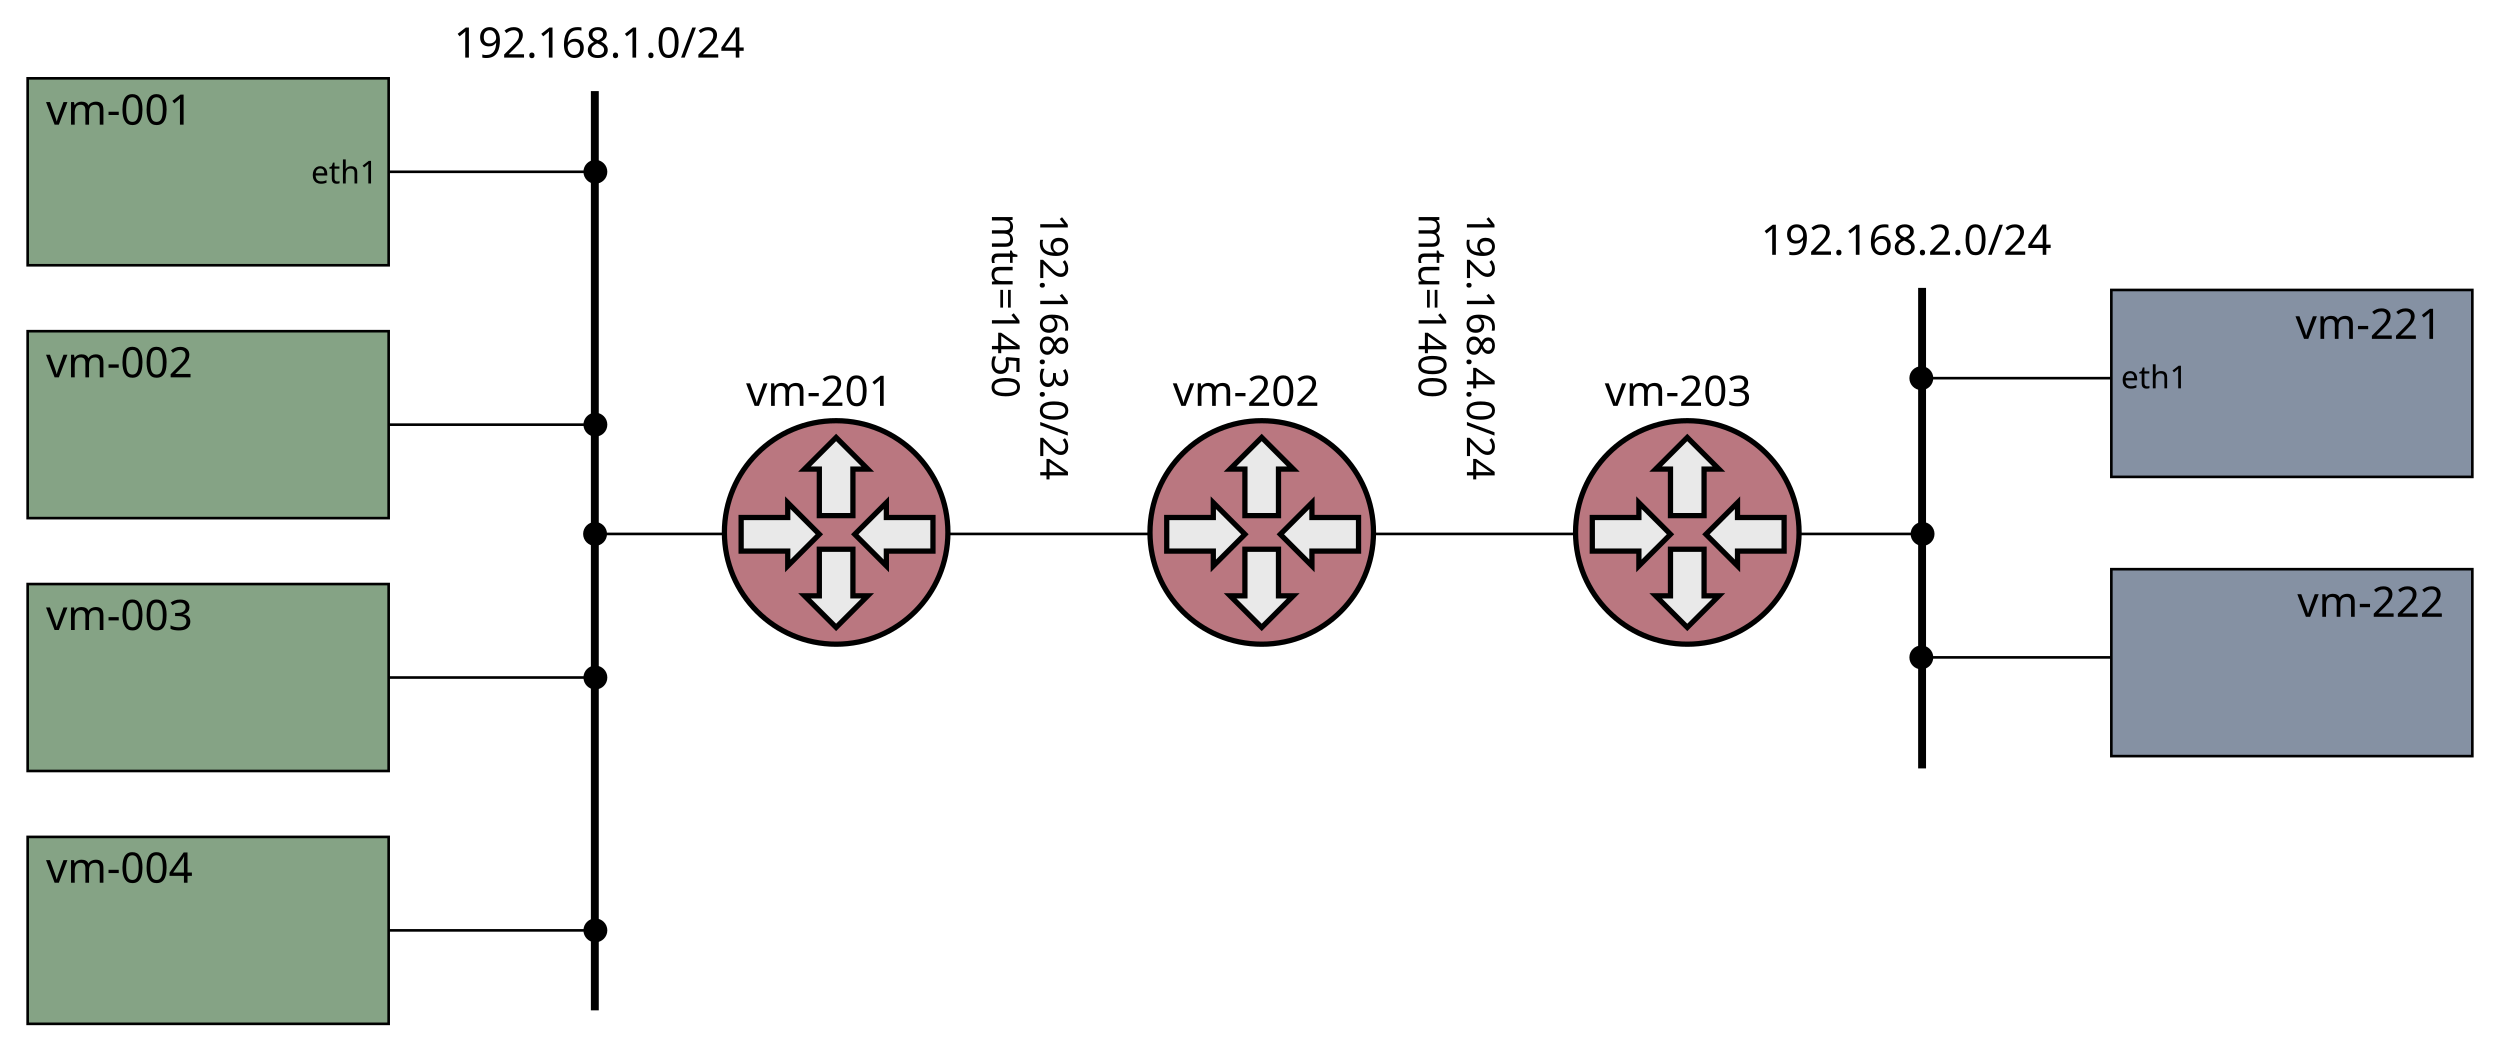
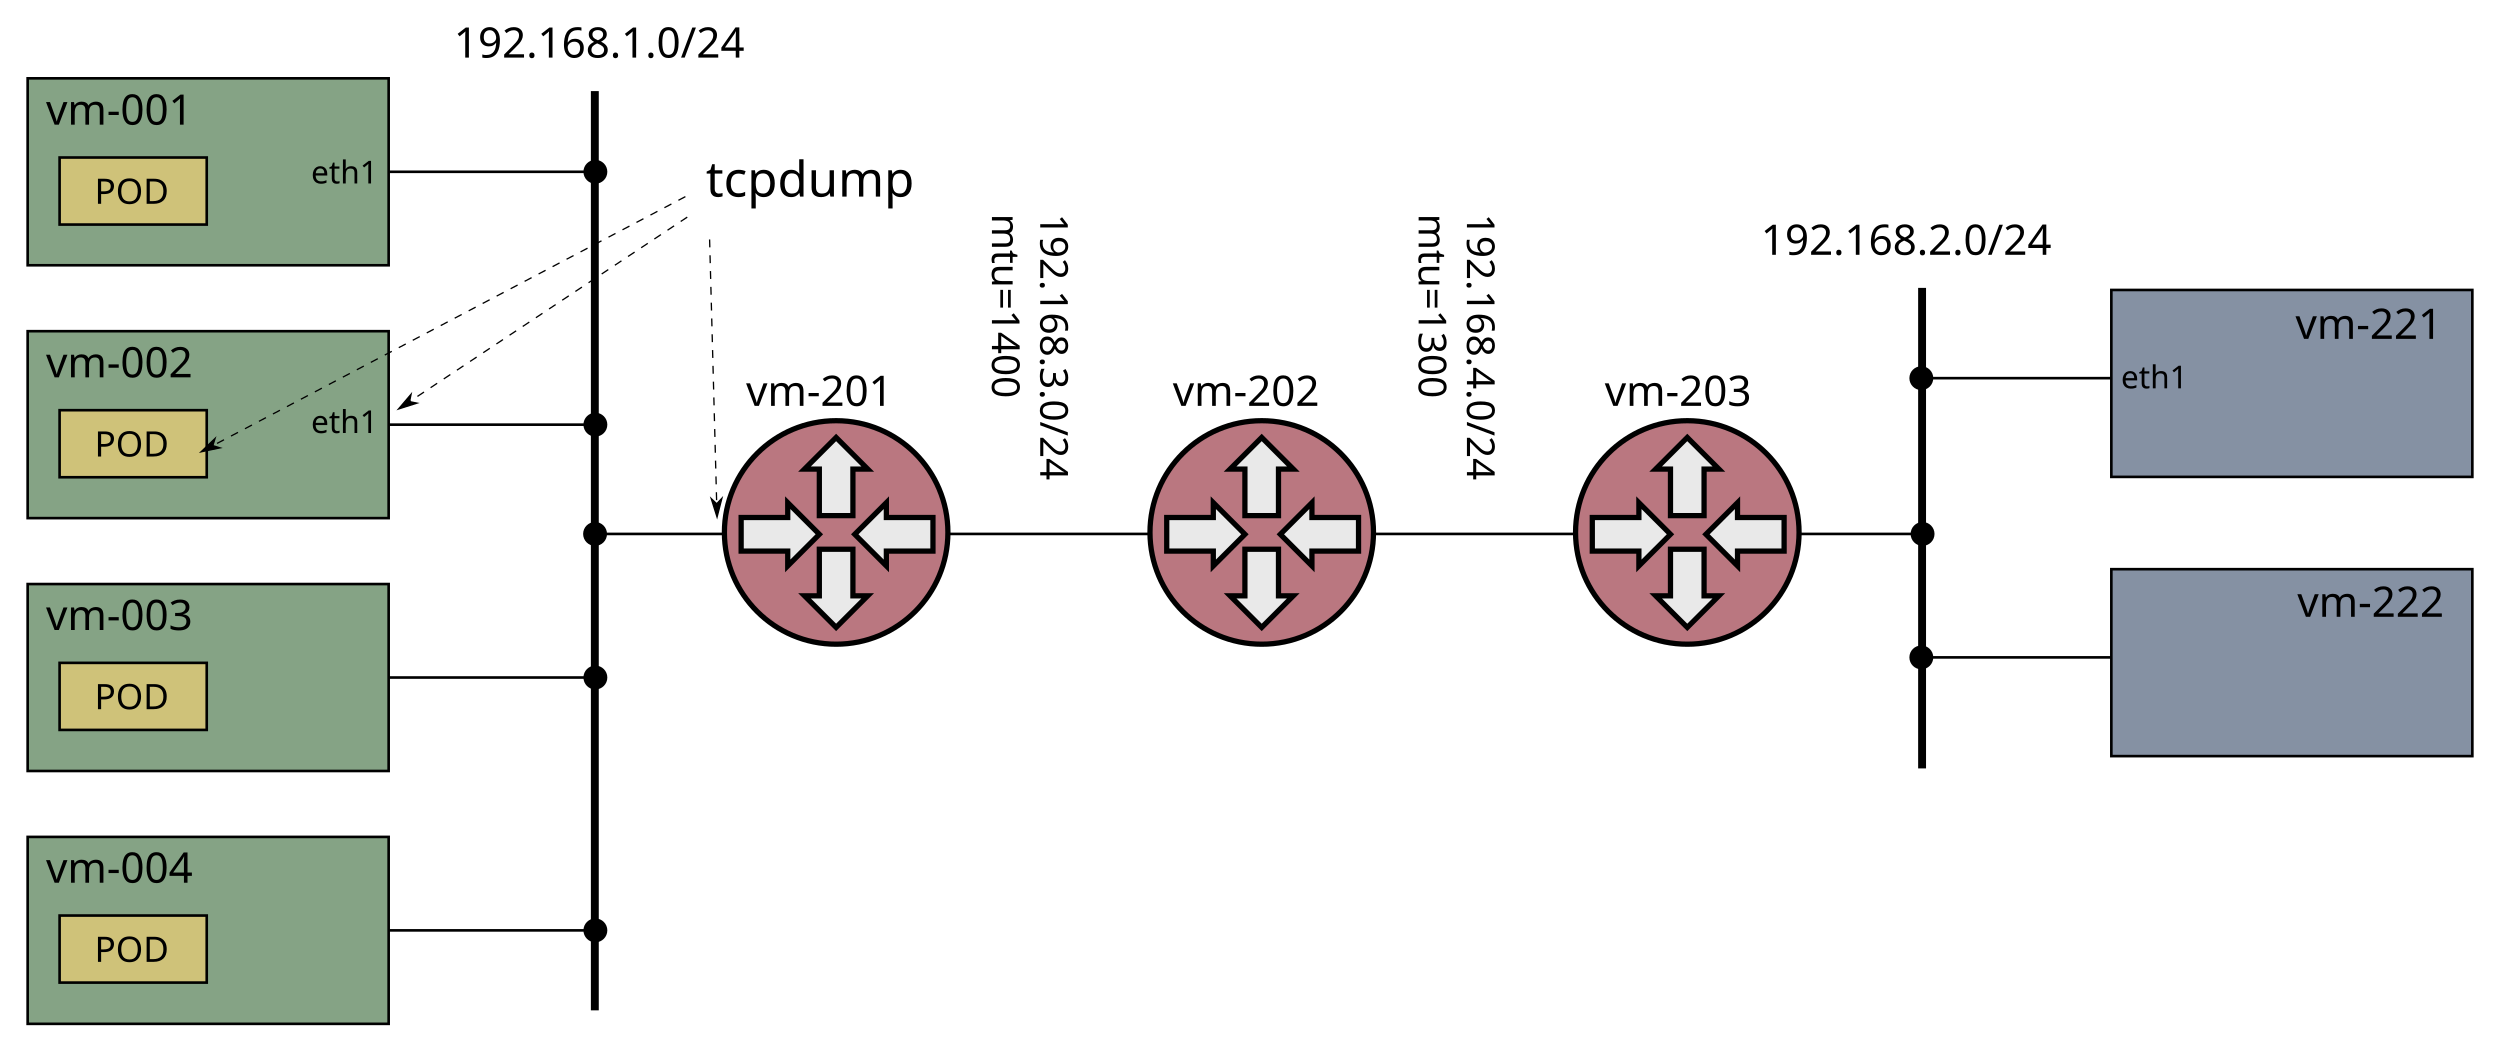
<svg xmlns="http://www.w3.org/2000/svg" xmlns:xlink="http://www.w3.org/1999/xlink" width="949.144" height="399.212" viewBox="0 0 949.144 399.212" version="1.1" id="SVGRoot">
  <defs id="defs3737">
+     <marker style="overflow:visible;" id="marker1480" refX="0.0" refY="0.0" orient="auto">
+       <path transform="scale(0.8) rotate(180) translate(12.5,0)" style="fill-rule:evenodd;stroke:#000000;stroke-width:1pt;stroke-opacity:1;fill:#000000;fill-opacity:1" d="M 0.0,0.0 L 5.0,-5.0 L -12.5,0.0 L 5.0,5.0 L 0.0,0.0 z " id="path1478" />
+     </marker>
+     <marker style="overflow:visible;" id="marker1341" refX="0.0" refY="0.0" orient="auto">
+       <path transform="scale(0.8) rotate(180) translate(12.5,0)" style="fill-rule:evenodd;stroke:#000000;stroke-width:1pt;stroke-opacity:1;fill:#000000;fill-opacity:1" d="M 0.0,0.0 L 5.0,-5.0 L -12.5,0.0 L 5.0,5.0 L 0.0,0.0 z " id="path1339" />
+     </marker>
+     <marker orient="auto" refY="0.0" refX="0.0" id="Arrow1Lend" style="overflow:visible;">
+       <path id="path946" d="M 0.0,0.0 L 5.0,-5.0 L -12.5,0.0 L 5.0,5.0 L 0.0,0.0 z " style="fill-rule:evenodd;stroke:#000000;stroke-width:1pt;stroke-opacity:1;fill:#000000;fill-opacity:1" transform="scale(0.8) rotate(180) translate(12.5,0)" />
+     </marker>
    <marker orient="auto" refY="0" refX="0" id="marker2541" style="overflow:visible">
      <path id="path2539" d="m -2.5,-1 c 0,2.76 -2.24,5 -5,5 -2.76,0 -5,-2.24 -5,-5 0,-2.76 2.24,-5 5,-5 2.76,0 5,2.24 5,5 z" style="fill:#000000;fill-opacity:1;fill-rule:evenodd;stroke:#000000;stroke-width:1pt;stroke-opacity:1" transform="matrix(0.8,0,0,0.8,5.92,0.8)" />
    </marker>
    <marker orient="auto-start-reverse" refY="3" refX="5" id="ExperimentalArrow">
      <path id="path1256" d="M 10,3 0,6 V 0 Z" style="fill:context-stroke;stroke:#000000;stroke-opacity:1" />
    </marker>
    <marker style="overflow:visible" id="marker13099" refX="0" refY="0" orient="auto">
      <path transform="matrix(0.8,0,0,0.8,5.92,0.8)" style="fill:#000000;fill-opacity:1;fill-rule:evenodd;stroke:#000000;stroke-width:1pt;stroke-opacity:1" d="m -2.5,-1 c 0,2.76 -2.24,5 -5,5 -2.76,0 -5,-2.24 -5,-5 0,-2.76 2.24,-5 5,-5 2.76,0 5,2.24 5,5 z" id="path13097" />
    </marker>
    <marker orient="auto" refY="0" refX="0" id="marker968" style="overflow:visible">
      <path id="path966" d="m -2.5,-1 c 0,2.76 -2.24,5 -5,5 -2.76,0 -5,-2.24 -5,-5 0,-2.76 2.24,-5 5,-5 2.76,0 5,2.24 5,5 z" style="fill:#000000;fill-opacity:1;fill-rule:evenodd;stroke:#000000;stroke-width:1pt;stroke-opacity:1" transform="matrix(0.8,0,0,0.8,5.92,0.8)" />
    </marker>
    <marker style="overflow:visible" id="marker25091" refX="0" refY="0" orient="auto">
      <path transform="matrix(0.8,0,0,0.8,5.92,0.8)" style="fill:#000000;fill-opacity:1;fill-rule:evenodd;stroke:#000000;stroke-width:1pt;stroke-opacity:1" d="m -2.5,-1 c 0,2.76 -2.24,5 -5,5 -2.76,0 -5,-2.24 -5,-5 0,-2.76 2.24,-5 5,-5 2.76,0 5,2.24 5,5 z" id="path25089" />
    </marker>
    <marker style="overflow:visible" id="marker2703" refX="0" refY="0" orient="auto">
      <path transform="matrix(0.8,0,0,0.8,5.92,0.8)" style="fill:#000000;fill-opacity:1;fill-rule:evenodd;stroke:#000000;stroke-width:1pt;stroke-opacity:1" d="m -2.5,-1 c 0,2.76 -2.24,5 -5,5 -2.76,0 -5,-2.24 -5,-5 0,-2.76 2.24,-5 5,-5 2.76,0 5,2.24 5,5 z" id="path2701" />
+     </marker>
+     <marker orient="auto" refY="0" refX="0" id="Arrow1Lend-3" style="overflow:visible">
+       <path id="path946-6" d="M 0,0 5,-5 -12.5,0 5,5 Z" style="fill:#000000;fill-opacity:1;fill-rule:evenodd;stroke:#000000;stroke-width:1pt;stroke-opacity:1" transform="matrix(-0.8,0,0,-0.8,-10,0)" />
+     </marker>
+     <marker orient="auto" refY="0" refX="0" id="Arrow1Lend-5" style="overflow:visible">
+       <path id="path946-3" d="M 0,0 5,-5 -12.5,0 5,5 Z" style="fill:#000000;fill-opacity:1;fill-rule:evenodd;stroke:#000000;stroke-width:1pt;stroke-opacity:1" transform="matrix(-0.8,0,0,-0.8,-10,0)" />
    </marker>
  </defs>
  <g id="layer1" transform="translate(-186.8782,-267.4137)">
    <path style="fill:none;stroke:#000000;stroke-width:1px;stroke-linecap:butt;stroke-linejoin:miter;stroke-opacity:1;marker-start:url(#marker13099);marker-end:url(#marker13099)" d="M 412.878,470.126 H 916.878" id="path971" />
    <g transform="translate(-22)" id="use2748">
      <path style="fill:none;stroke:#000000;stroke-width:1px;stroke-linecap:butt;stroke-linejoin:miter;stroke-opacity:1;marker-end:url(#marker2703)" d="M 242,332.639 H 435" id="path928" />
      <path style="fill:none;stroke:#000000;stroke-width:1px;stroke-linecap:butt;stroke-linejoin:miter;stroke-opacity:1;marker-end:url(#marker2703)" d="M 242,428.639 H 435" id="use930" />
      <path id="use932" d="M 242,524.639 H 435" style="fill:none;stroke:#000000;stroke-width:1px;stroke-linecap:butt;stroke-linejoin:miter;stroke-opacity:1;marker-end:url(#marker2703)" />
      <path style="fill:none;stroke:#000000;stroke-width:1px;stroke-linecap:butt;stroke-linejoin:miter;stroke-opacity:1;marker-end:url(#marker2703)" d="M 242,620.639 H 435" id="use934" />
      <path style="fill:none;stroke:#000000;stroke-width:3;stroke-linecap:butt;stroke-linejoin:miter;stroke-miterlimit:4;stroke-dasharray:none;stroke-opacity:1" d="M 434.707,302 V 651" id="path936" />
    </g>
    <rect style="fill:#85a385;fill-opacity:1;stroke:#000000;stroke-width:1;stroke-miterlimit:4;stroke-dasharray:none;stroke-opacity:1" id="rect5305" width="137.057" height="70.974" x="197.378" y="297.152" />
    <use x="0" y="0" xlink:href="#rect5305" id="use1051" transform="translate(0,96)" width="100%" height="100%" />
    <use x="0" y="0" xlink:href="#use1051" id="use1053" transform="translate(0,96)" width="100%" height="100%" />
    <use x="0" y="0" xlink:href="#use1053" id="use1055" transform="translate(0,96)" width="100%" height="100%" />
    <g id="g886" transform="translate(68.39159,109.5614)">
      <circle r="42.426" cy="360" cx="597.513" id="path3007" style="color:#000000;display:inline;overflow:visible;visibility:visible;fill:#ba7780;fill-opacity:1;fill-rule:nonzero;stroke:#000000;stroke-width:2;stroke-linecap:butt;stroke-linejoin:miter;stroke-miterlimit:4;stroke-dasharray:none;stroke-dashoffset:0;stroke-opacity:1;marker:none;enable-background:accumulate" />
      <path id="rect2984" d="m 579.129,348.703 v 5.625 h -17.688 v 12.75 h 17.688 v 5.625 l 12,-12 z" style="color:#000000;display:inline;overflow:visible;visibility:visible;fill:#e9e9e9;fill-opacity:1;fill-rule:nonzero;stroke:#000000;stroke-width:2;stroke-linecap:butt;stroke-linejoin:miter;stroke-miterlimit:4;stroke-dashoffset:0;stroke-opacity:1;marker:none;enable-background:accumulate" />
      <path style="color:#000000;display:inline;overflow:visible;visibility:visible;fill:#e9e9e9;fill-opacity:1;fill-rule:nonzero;stroke:#000000;stroke-width:2;stroke-linecap:butt;stroke-linejoin:miter;stroke-miterlimit:4;stroke-dashoffset:0;stroke-opacity:1;marker:none;enable-background:accumulate" d="m 616.575,348.703 v 5.625 h 17.688 v 12.75 h -17.688 v 5.625 l -12,-12 z" id="path3001" />
      <path id="path3003" d="m 609.499,335.939 h -5.625 v 17.688 h -12.75 v -17.688 h -5.625 l 12,-12 z" style="color:#000000;display:inline;overflow:visible;visibility:visible;fill:#e9e9e9;fill-opacity:1;fill-rule:nonzero;stroke:#000000;stroke-width:2;stroke-linecap:butt;stroke-linejoin:miter;stroke-miterlimit:4;stroke-dashoffset:0;stroke-opacity:1;marker:none;enable-background:accumulate" />
      <path style="color:#000000;display:inline;overflow:visible;visibility:visible;fill:#e9e9e9;fill-opacity:1;fill-rule:nonzero;stroke:#000000;stroke-width:2;stroke-linecap:butt;stroke-linejoin:miter;stroke-miterlimit:4;stroke-dashoffset:0;stroke-opacity:1;marker:none;enable-background:accumulate" d="m 609.499,384.053 h -5.625 v -17.688 h -12.75 v 17.688 h -5.625 l 12,12 z" id="path3005" />
    </g>
    <text xml:space="preserve" style="font-style:normal;font-weight:normal;font-size:16px;line-height:1.25;font-family:sans-serif;letter-spacing:0px;word-spacing:0px;fill:#000000;fill-opacity:1;stroke:none" x="204.354" y="314.745" id="text16734">
      <tspan id="tspan16732" x="204.354" y="314.745">vm-001</tspan>
    </text>
    <text xml:space="preserve" style="font-style:normal;font-weight:normal;font-size:16px;line-height:1.25;font-family:sans-serif;letter-spacing:0px;word-spacing:0px;fill:#000000;fill-opacity:1;stroke:none" x="359.21" y="289.289" id="text16742">
      <tspan id="tspan16740" x="359.21" y="289.289">192.168.1.0/24</tspan>
    </text>
    <text id="text16750" y="410.675" x="204.354" style="font-style:normal;font-weight:normal;font-size:16px;line-height:1.25;font-family:sans-serif;letter-spacing:0px;word-spacing:0px;fill:#000000;fill-opacity:1;stroke:none" xml:space="preserve">
      <tspan y="410.675" x="204.354" id="tspan16748">vm-002</tspan>
    </text>
    <text xml:space="preserve" style="font-style:normal;font-weight:normal;font-size:16px;line-height:1.25;font-family:sans-serif;letter-spacing:0px;word-spacing:0px;fill:#000000;fill-opacity:1;stroke:none" x="204.354" y="506.606" id="text16754">
      <tspan id="tspan16752" x="204.354" y="506.606">vm-003</tspan>
    </text>
    <text id="text16758" y="602.537" x="204.354" style="font-style:normal;font-weight:normal;font-size:16px;line-height:1.25;font-family:sans-serif;letter-spacing:0px;word-spacing:0px;fill:#000000;fill-opacity:1;stroke:none" xml:space="preserve">
      <tspan y="602.537" x="204.354" id="tspan16756">vm-004</tspan>
    </text>
    <text xml:space="preserve" style="font-style:normal;font-weight:normal;font-size:16px;line-height:1.25;font-family:sans-serif;letter-spacing:0px;word-spacing:0px;fill:#000000;fill-opacity:1;stroke:none" x="470.132" y="421.514" id="text16762">
      <tspan id="tspan16760" x="470.132" y="421.514">vm-201</tspan>
    </text>
    <path style="fill:none;stroke:#000000;stroke-width:1px;stroke-linecap:butt;stroke-linejoin:miter;stroke-opacity:1;marker-end:url(#marker2541)" d="M 1018.775,410.985 H 916.245" id="path16784" />
    <rect y="377.498" x="988.465" height="70.974" width="137.057" id="rect16780" style="fill:#8591a3;fill-opacity:1;stroke:#000000;stroke-width:1;stroke-miterlimit:4;stroke-dasharray:none;stroke-opacity:1" />
    <use x="0" y="0" xlink:href="#path16784" id="use16820" transform="translate(8.0312995e-7,106.0107)" width="100%" height="100%" />
    <use x="0" y="0" xlink:href="#rect16780" id="use16782" transform="translate(8.0312995e-7,106.0107)" width="100%" height="100%" />
    <text id="text25191" y="396.062" x="1058.373" style="font-style:normal;font-weight:normal;font-size:16px;line-height:1.25;font-family:sans-serif;letter-spacing:0px;word-spacing:0px;fill:#000000;fill-opacity:1;stroke:none" xml:space="preserve">
      <tspan y="396.062" x="1058.373" id="tspan25189">vm-221</tspan>
    </text>
    <text xml:space="preserve" style="font-style:normal;font-weight:normal;font-size:16px;line-height:1.25;font-family:sans-serif;letter-spacing:0px;word-spacing:0px;fill:#000000;fill-opacity:1;stroke:none" x="1059.08" y="501.587" id="text25195">
      <tspan id="tspan25193" x="1059.08" y="501.587">vm-222</tspan>
    </text>
    <text xml:space="preserve" style="font-style:normal;font-weight:normal;font-size:16px;line-height:1.25;font-family:sans-serif;letter-spacing:0px;word-spacing:0px;fill:#000000;fill-opacity:1;stroke:none" x="855.412" y="364.159" id="text25203">
      <tspan id="tspan25201" x="855.412" y="364.159">192.168.2.0/24</tspan>
    </text>
    <text xml:space="preserve" style="font-style:normal;font-weight:normal;font-size:12px;line-height:1.25;font-family:sans-serif;letter-spacing:0px;word-spacing:0px;fill:#000000;fill-opacity:1;stroke:none" x="304.965" y="337.057" id="text25215">
      <tspan id="tspan25213" x="304.965" y="337.057">eth1</tspan>
    </text>
    <text id="text25227" y="414.839" x="992.107" style="font-style:normal;font-weight:normal;font-size:12px;line-height:1.25;font-family:sans-serif;letter-spacing:0px;word-spacing:0px;fill:#000000;fill-opacity:1;stroke:none" xml:space="preserve">
      <tspan y="414.839" x="992.107" id="tspan25225">eth1</tspan>
    </text>
    <use x="0" y="0" xlink:href="#g886" id="use965" transform="translate(-161.5739)" width="100%" height="100%" />
    <use x="0" y="0" xlink:href="#use965" id="use967" transform="translate(323.1478)" width="100%" height="100%" />
    <path style="fill:none;stroke:#000000;stroke-width:3;stroke-linecap:butt;stroke-linejoin:miter;stroke-miterlimit:4;stroke-dasharray:none;stroke-opacity:1" d="M 916.612,376.712 V 559.146" id="path969" />
    <text id="text1413" y="421.514" x="632.132" style="font-style:normal;font-weight:normal;font-size:16px;line-height:1.25;font-family:sans-serif;letter-spacing:0px;word-spacing:0px;fill:#000000;fill-opacity:1;stroke:none" xml:space="preserve">
      <tspan y="421.514" x="632.132" id="tspan1411">vm-202</tspan>
    </text>
    <text xml:space="preserve" style="font-style:normal;font-weight:normal;font-size:16px;line-height:1.25;font-family:sans-serif;letter-spacing:0px;word-spacing:0px;fill:#000000;fill-opacity:1;stroke:none" x="796.132" y="421.514" id="text1417">
      <tspan id="tspan1415" x="796.132" y="421.514">vm-203</tspan>
    </text>
    <text xml:space="preserve" style="font-style:normal;font-weight:normal;font-size:14.667px;line-height:1.25;font-family:sans-serif;letter-spacing:0px;word-spacing:0px;fill:#000000;fill-opacity:1;stroke:none" x="348.573" y="-581.809" id="text2551" transform="rotate(90)">
      <tspan id="tspan2549" x="348.573" y="-581.809">192.168.3.0/24</tspan>
-       <tspan x="348.573" y="-563.475" id="tspan914">mtu=1450</tspan>
+       <tspan x="348.573" y="-563.475" id="tspan914">mtu=1400</tspan>
    </text>
    <text transform="rotate(90)" id="text2591" y="-743.809" x="348.573" style="font-style:normal;font-weight:normal;font-size:14.667px;line-height:1.25;font-family:sans-serif;letter-spacing:0px;word-spacing:0px;fill:#000000;fill-opacity:1;stroke:none" xml:space="preserve">
      <tspan y="-743.809" x="348.573" id="tspan2589">192.168.4.0/24</tspan>
-       <tspan y="-725.475" x="348.573" id="tspan916">mtu=1400</tspan>
+       <tspan y="-725.475" x="348.573" id="tspan916">mtu=1300</tspan>
    </text>
+     <g id="g928" transform="translate(-274.3574,-226.9813)">
+       <rect y="554.196" x="483.863" height="25.456" width="55.861" id="rect919" style="opacity:1;vector-effect:none;fill:#cfc279;fill-opacity:1;stroke:#000000;stroke-width:1;stroke-linecap:butt;stroke-linejoin:miter;stroke-miterlimit:4;stroke-dasharray:none;stroke-dashoffset:0;stroke-opacity:1" />
+       <text id="text923" y="571.777" x="497.129" style="font-style:normal;font-weight:normal;font-size:13.333px;line-height:1.25;font-family:sans-serif;letter-spacing:0px;word-spacing:0px;fill:#000000;fill-opacity:1;stroke:none" xml:space="preserve">
+         <tspan y="571.777" x="497.129" id="tspan921">POD</tspan>
+       </text>
+     </g>
+     <use x="0" y="0" xlink:href="#g928" id="use931" transform="translate(0,95.93082)" width="100%" height="100%" />
+     <use x="0" y="0" xlink:href="#use931" id="use933" transform="translate(0,95.93081)" width="100%" height="100%" />
+     <use x="0" y="0" xlink:href="#use933" id="use935" transform="translate(0,95.93082)" width="100%" height="100%" />
+     <text xml:space="preserve" style="font-style:normal;font-weight:normal;font-size:18.667px;line-height:1.25;font-family:sans-serif;letter-spacing:0px;word-spacing:0px;fill:#000000;fill-opacity:1;stroke:none" x="454.872" y="342.064" id="text939">
+       <tspan id="tspan937" x="454.872" y="342.064">tcpdump</tspan>
+     </text>
+     <path style="fill:none;stroke:#000000;stroke-width:0.5;stroke-linecap:butt;stroke-linejoin:miter;stroke-opacity:1;stroke-miterlimit:4;stroke-dasharray:3, 3;stroke-dashoffset:0;marker-end:url(#Arrow1Lend)" d="m 456.286,358.327 2.828,105.359" id="path941" />
+     <path style="fill:none;stroke:#000000;stroke-width:0.5;stroke-linecap:butt;stroke-linejoin:miter;stroke-opacity:1;font-variant-east_asian:normal;opacity:1;vector-effect:none;fill-opacity:1;stroke-miterlimit:4;stroke-dasharray:3, 3;stroke-dashoffset:0;marker-end:url(#marker1341)" d="M 447.801,349.842 338.199,422.674" id="path1261" />
+     <path style="fill:none;stroke:#000000;stroke-width:0.5;stroke-linecap:butt;stroke-linejoin:miter;stroke-opacity:1;font-variant-east_asian:normal;opacity:1;vector-effect:none;fill-opacity:1;stroke-miterlimit:4;stroke-dasharray:3, 3;stroke-dashoffset:0;marker-end:url(#marker1480)" d="M 447.094,342.064 263.246,438.937" id="path1263" />
+     <use x="0" y="0" xlink:href="#text25215" id="use1560" transform="translate(0,94.75231)" width="100%" height="100%" />
  </g>
</svg>
